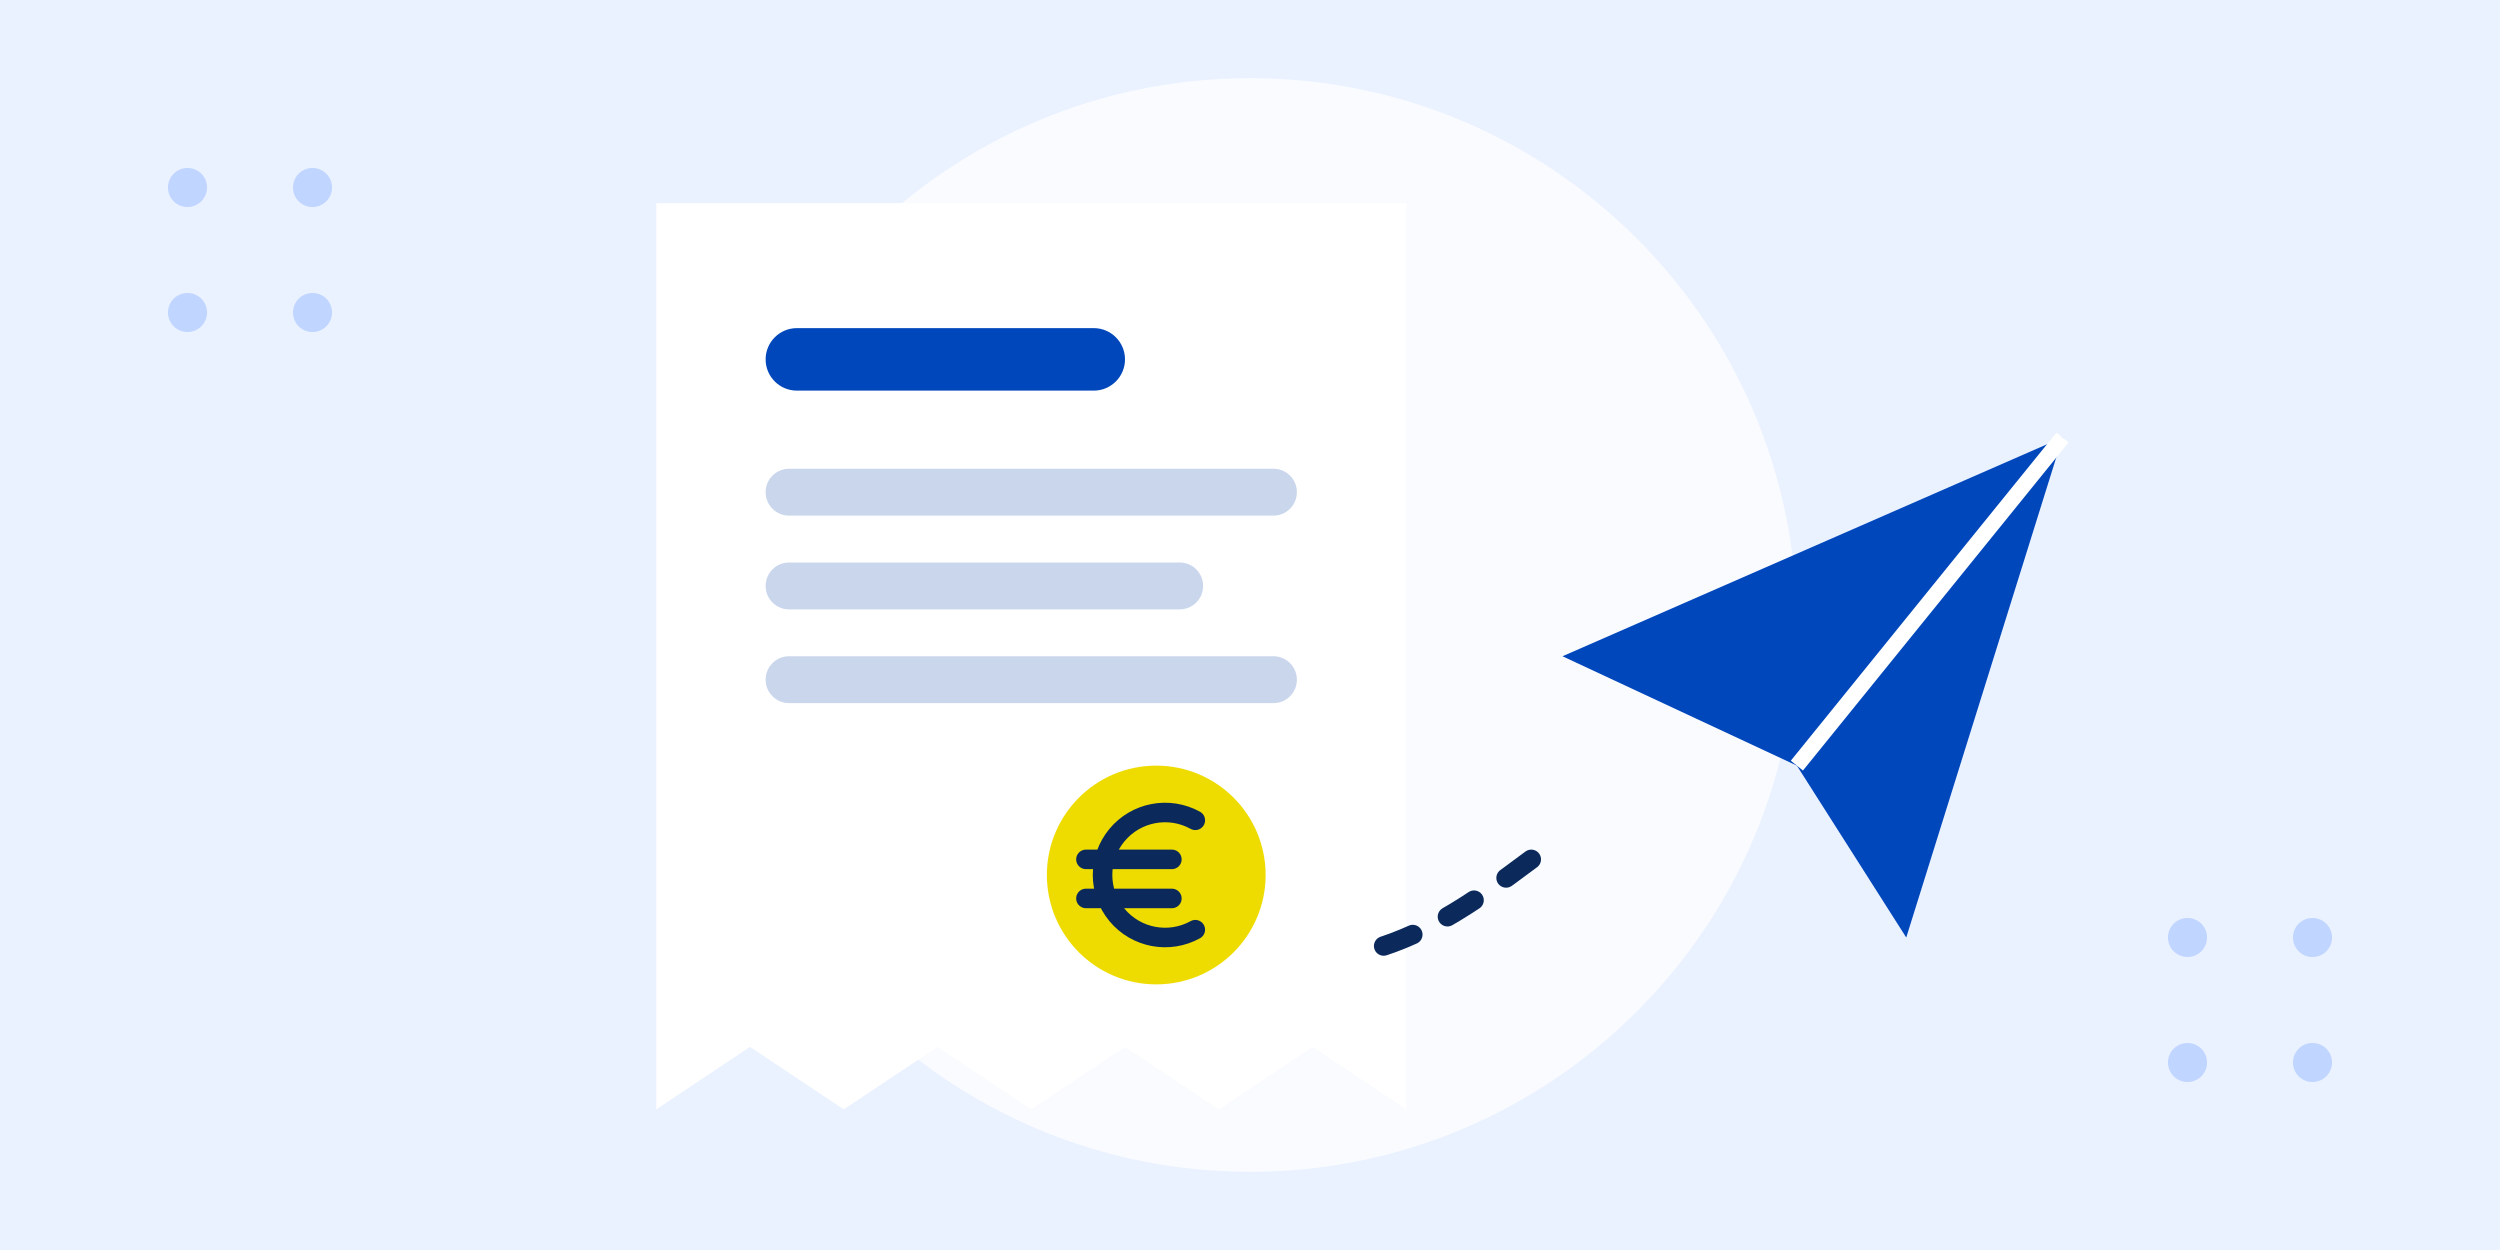
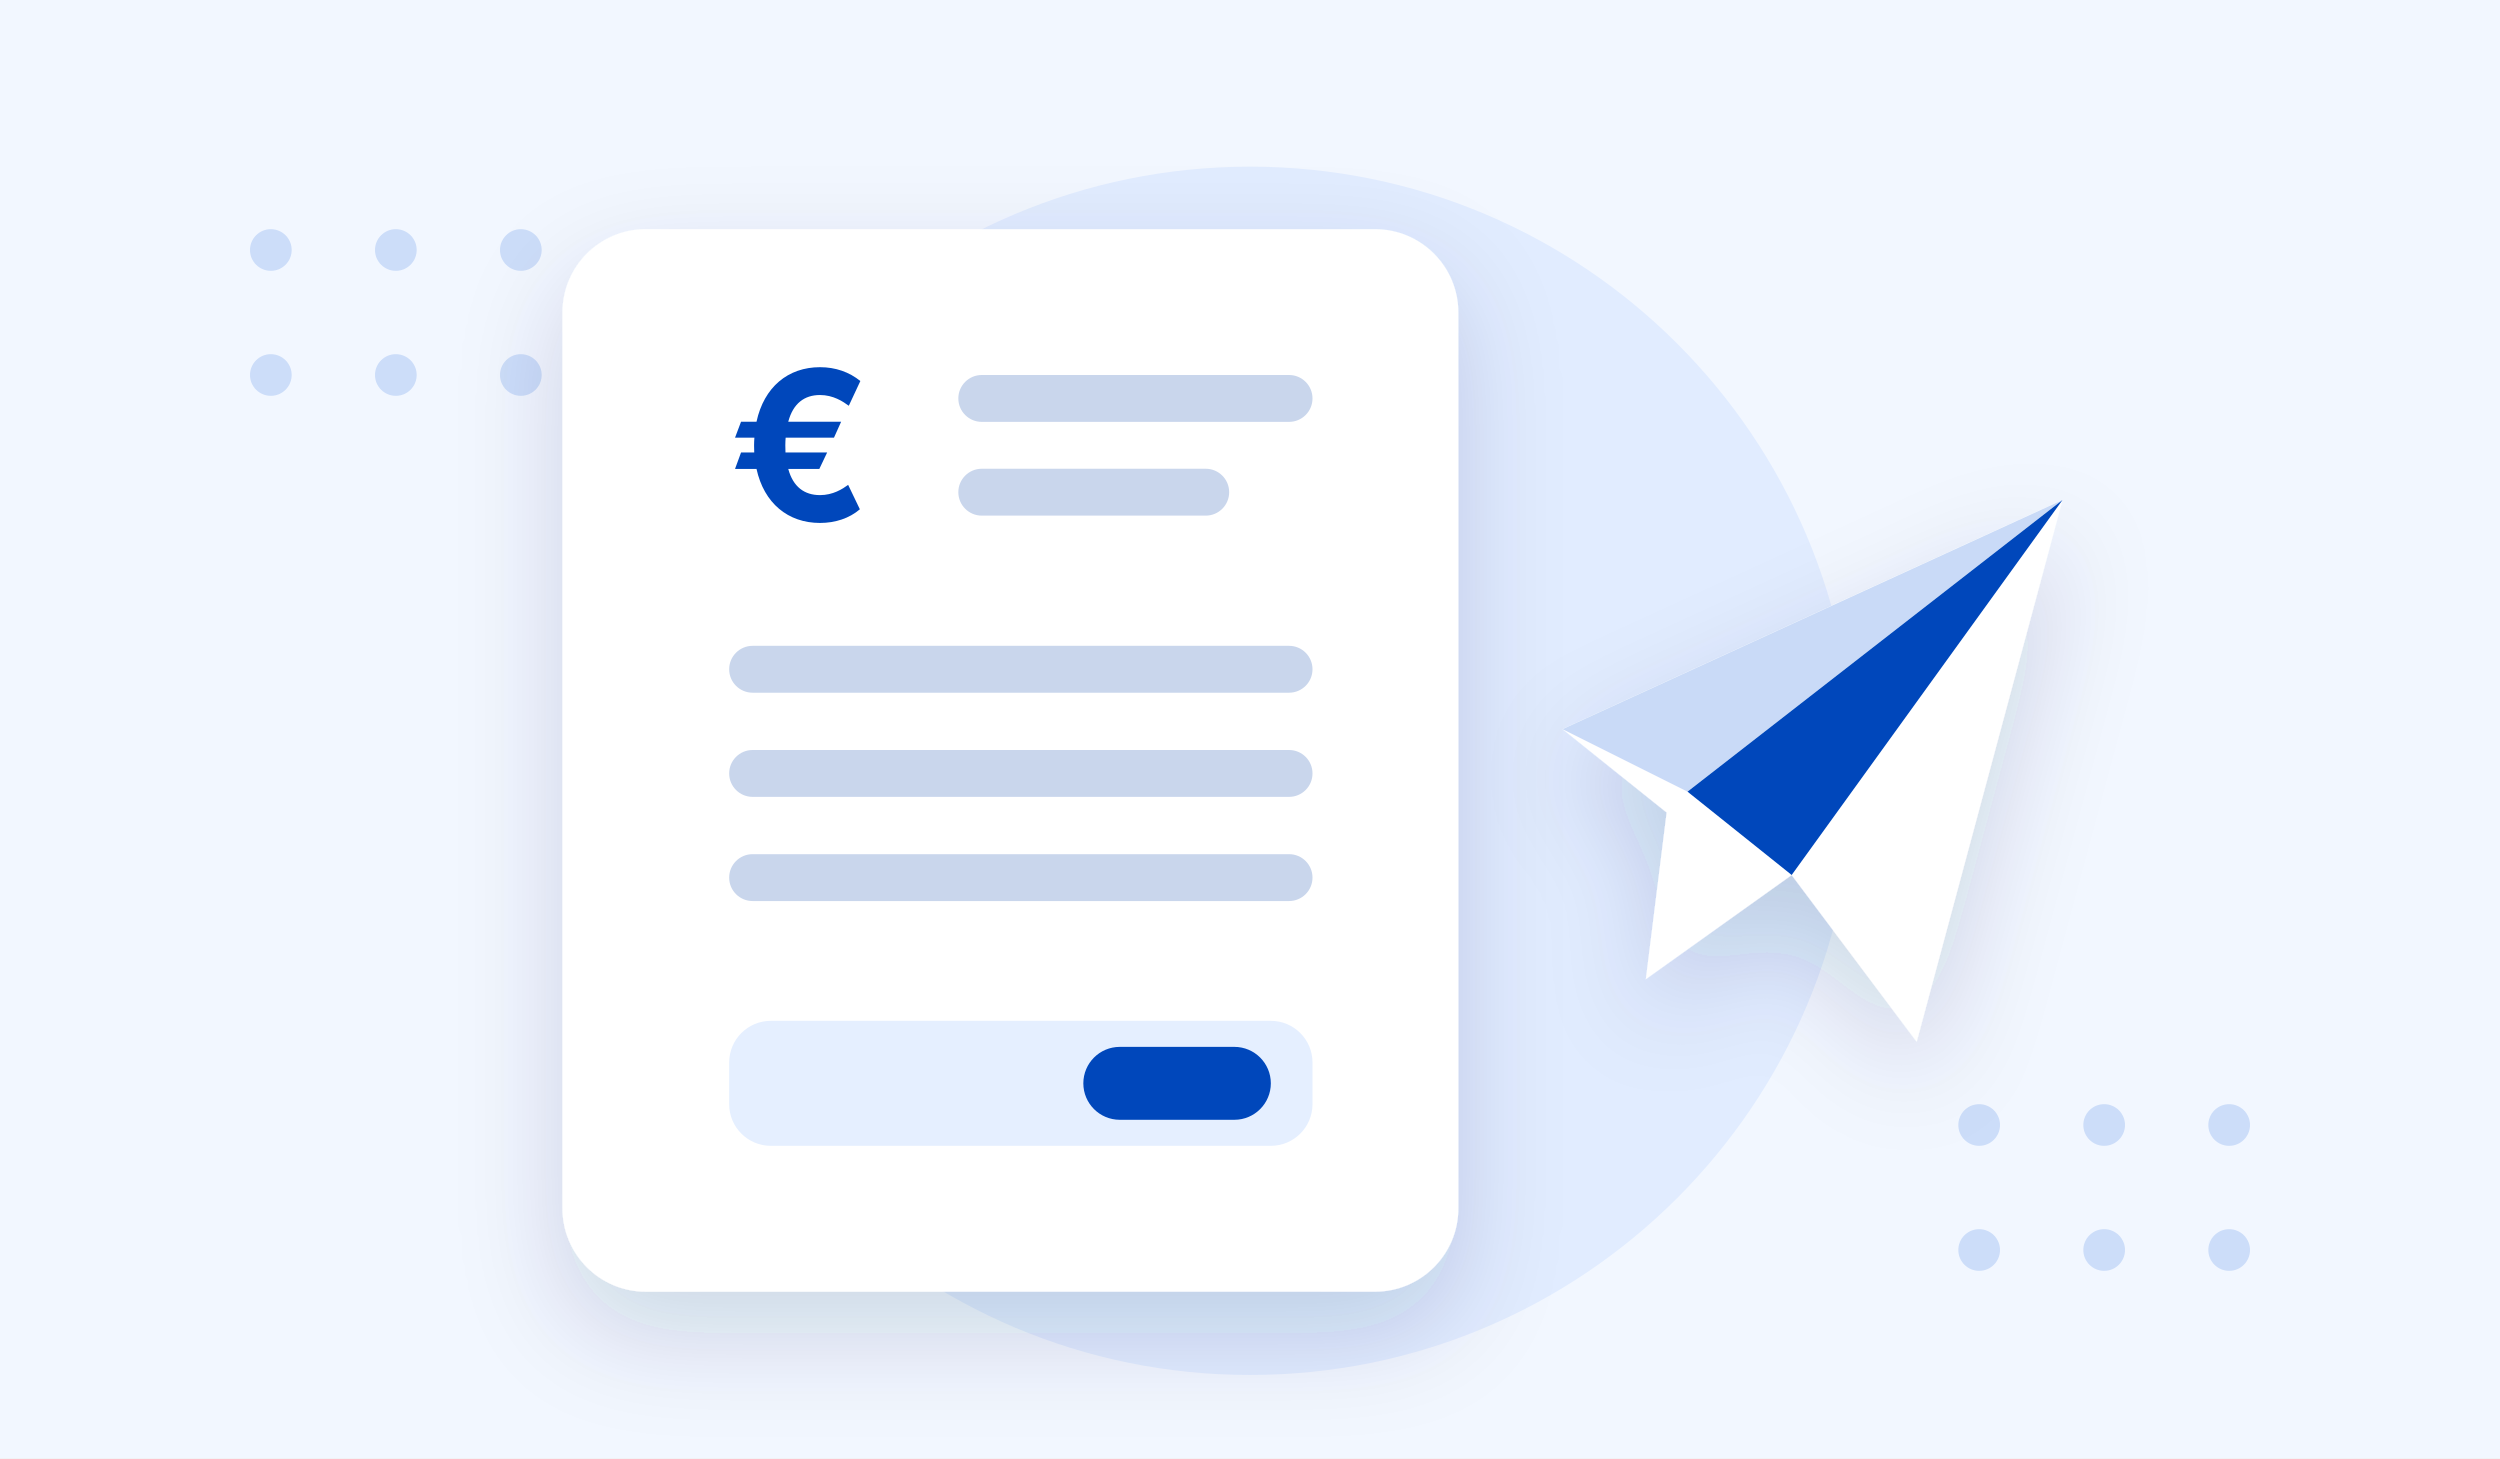
- <svg xmlns="http://www.w3.org/2000/svg" viewBox="0 0 320 160" aria-hidden="true" focusable="false">
-   <rect width="320" height="160" fill="#EAF1FF" />
-   <circle cx="160" cy="80" r="70" fill="#FFFFFF" opacity=".7" />
-   <g fill="#8DB3FF" opacity=".45">
-     <circle cx="24" cy="24" r="2.5" />
-     <circle cx="40" cy="24" r="2.5" />
-     <circle cx="24" cy="40" r="2.5" />
-     <circle cx="40" cy="40" r="2.5" />
-     <circle cx="280" cy="120" r="2.5" />
-     <circle cx="296" cy="120" r="2.5" />
-     <circle cx="280" cy="136" r="2.5" />
-     <circle cx="296" cy="136" r="2.5" />
+ <svg xmlns="http://www.w3.org/2000/svg" viewBox="0 0 240 140" role="img" aria-labelledby="t">
+   <defs>
+     <filter id="s" x="-20%" y="-20%" width="140%" height="150%">
+       <feDropShadow dx="0" dy="4" stdDeviation="5" flood-color="#0B2A5B" flood-opacity=".16" />
+     </filter>
+   </defs>
+   <rect width="240" height="140" fill="#F2F7FF" />
+   <circle cx="120" cy="74" r="58" fill="#E1ECFF" />
+   <g fill="#9DBDF2" opacity=".45">
+     <circle cx="26" cy="24" r="2" />
+     <circle cx="38" cy="24" r="2" />
+     <circle cx="50" cy="24" r="2" />
+     <circle cx="26" cy="36" r="2" />
+     <circle cx="38" cy="36" r="2" />
+     <circle cx="50" cy="36" r="2" />
+     <circle cx="190" cy="108" r="2" />
+     <circle cx="202" cy="108" r="2" />
+     <circle cx="214" cy="108" r="2" />
+     <circle cx="190" cy="120" r="2" />
+     <circle cx="202" cy="120" r="2" />
+     <circle cx="214" cy="120" r="2" />
  </g>
-   <path d="M84 26h96v116l-12-8-12 8-12-8-12 8-12-8-12 8-12-8-12 8z" fill="#FFFFFF" />
-   <rect x="98" y="42" width="46" height="8" rx="4" fill="#0047BB" />
-   <rect x="98" y="60" width="68" height="6" rx="3" fill="#C9D6EC" />
-   <rect x="98" y="72" width="56" height="6" rx="3" fill="#C9D6EC" />
-   <rect x="98" y="84" width="68" height="6" rx="3" fill="#C9D6EC" />
-   <circle cx="148" cy="112" r="14" fill="#EEDC00" />
-   <path d="M153 105a8 8 0 1 0 0 14M139 110h11M139 115h11" fill="none" stroke="#0B2A5B" stroke-width="2.5" stroke-linecap="round" />
-   <path d="M200 84l64-28-20 64-14-22z" fill="#0047BB" />
-   <path d="M230 98l34-42" stroke="#FFFFFF" stroke-width="2" />
-   <path d="M196 110c-8 6-14 10-22 12" fill="none" stroke="#0B2A5B" stroke-width="2.5" stroke-dasharray="4 5" stroke-linecap="round" />
+   <g filter="url(#s)">
+     <rect x="54" y="22" width="86" height="102" rx="8" fill="#FFFFFF" />
+     <text x="70" y="50" font-family="Inter, Arial, sans-serif" font-size="20" font-weight="700" fill="#0047BB">€</text>
+     <rect x="92" y="36" width="34" height="4.5" rx="2.25" fill="#C9D6EC" />
+     <rect x="92" y="45" width="26" height="4.5" rx="2.25" fill="#C9D6EC" />
+     <rect x="70" y="62" width="56" height="4.5" rx="2.25" fill="#C9D6EC" />
+     <rect x="70" y="72" width="56" height="4.5" rx="2.25" fill="#C9D6EC" />
+     <rect x="70" y="82" width="56" height="4.5" rx="2.25" fill="#C9D6EC" />
+     <rect x="70" y="98" width="56" height="12" rx="4" fill="#E5EFFF" />
+     <rect x="104" y="100.5" width="18" height="7" rx="3.5" fill="#0047BB" />
+   </g>
+   <g filter="url(#s)">
+     <path d="M150 70l48-22-14 52-12-16-14 10 2-16z" fill="#FFFFFF" />
+     <path d="M150 70l48-22-36 28z" fill="#C9DAF7" />
+     <path d="M162 76l36-28-26 36z" fill="#0047BB" />
+   </g>
</svg>
